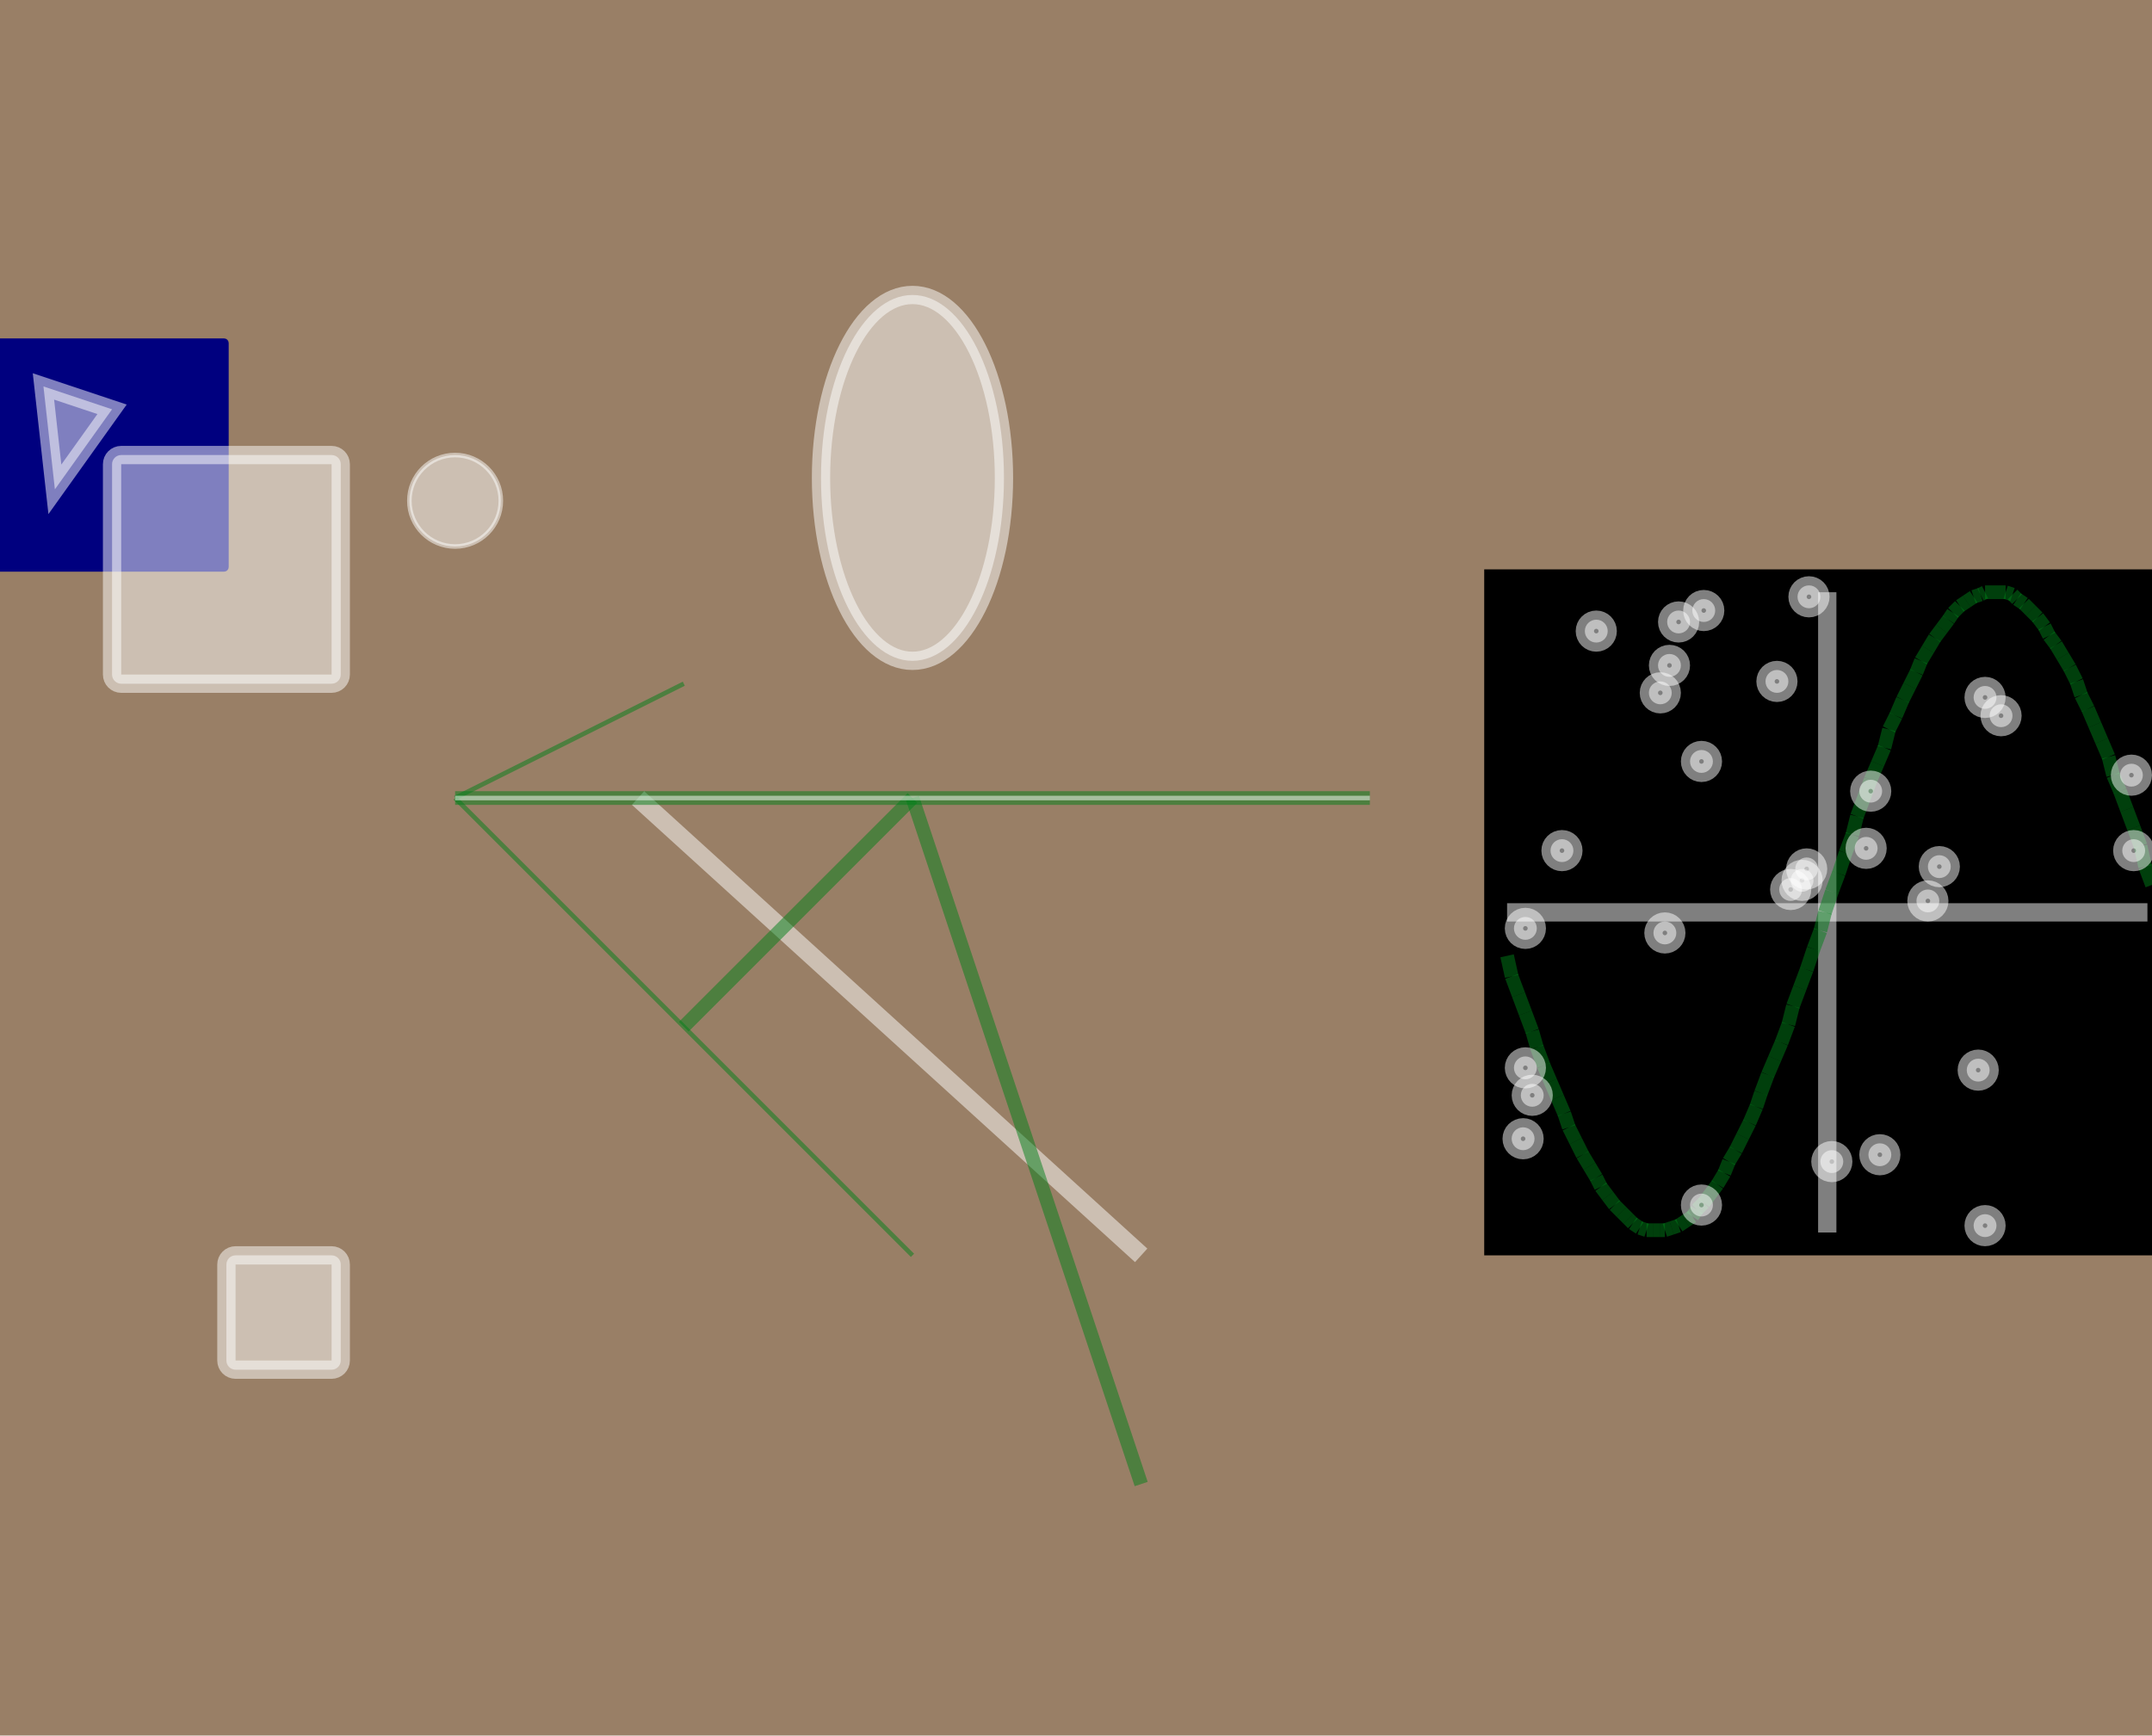
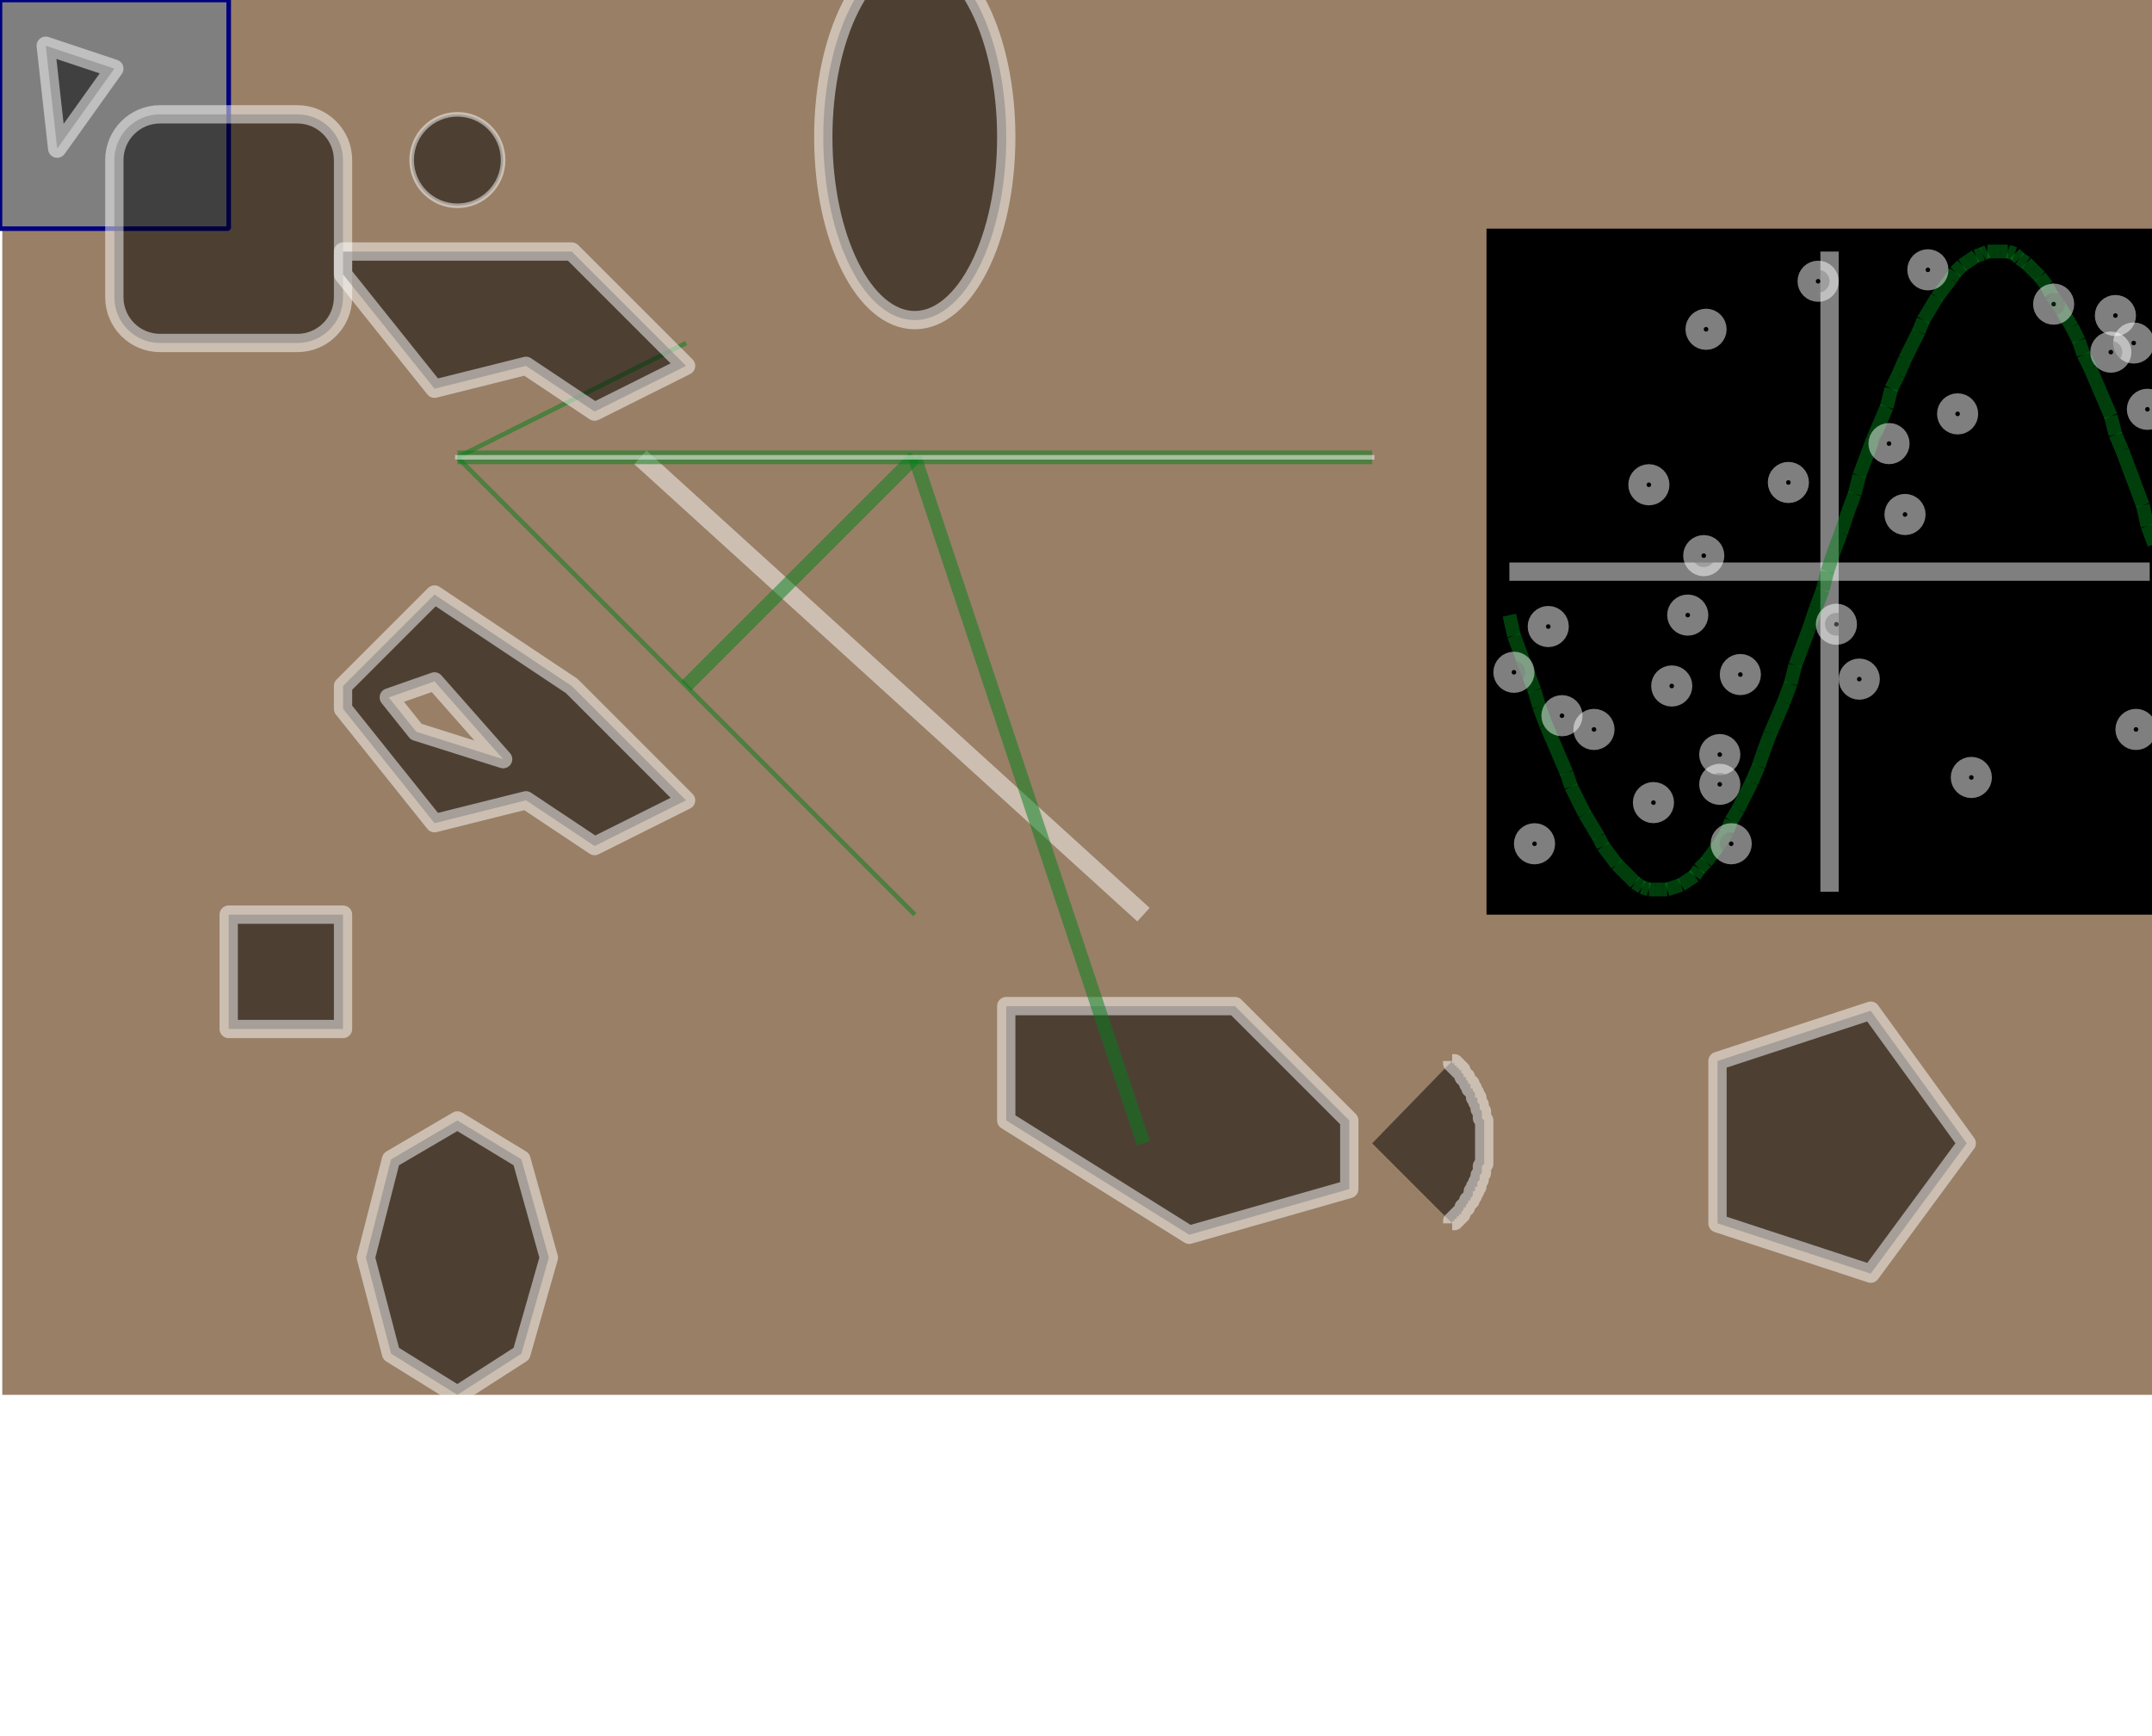
<svg xmlns="http://www.w3.org/2000/svg" width="941px" height="759px" version="1.1">
-   <rect x="0" y="0" width="941" height="759" rx="0" ry="0" fill="#997f66ff" stroke="none" stroke-width="0px" />
-   <rect x="649" y="249" width="300" height="300" rx="0" ry="0" fill="#000000ff" stroke="none" stroke-width="0px" />
-   <line x1="659" y1="399" x2="939" y2="399" stroke="#ffffff7f" stroke-width="8px" />
-   <line x1="799" y1="539" x2="799" y2="259" stroke="#ffffff7f" stroke-width="8px" />
-   <line x1="659" y1="418" x2="661" y2="427" stroke="#007f197f" stroke-width="6px" />
-   <line x1="661" y1="427" x2="664" y2="435" stroke="#007f197f" stroke-width="6px" />
-   <line x1="664" y1="435" x2="667" y2="443" stroke="#007f197f" stroke-width="6px" />
-   <line x1="667" y1="443" x2="670" y2="451" stroke="#007f197f" stroke-width="6px" />
-   <line x1="670" y1="451" x2="672" y2="458" stroke="#007f197f" stroke-width="6px" />
-   <line x1="672" y1="458" x2="675" y2="466" stroke="#007f197f" stroke-width="6px" />
-   <line x1="675" y1="466" x2="678" y2="473" stroke="#007f197f" stroke-width="6px" />
-   <line x1="678" y1="473" x2="681" y2="480" stroke="#007f197f" stroke-width="6px" />
-   <line x1="681" y1="480" x2="684" y2="487" stroke="#007f197f" stroke-width="6px" />
-   <line x1="684" y1="487" x2="686" y2="493" stroke="#007f197f" stroke-width="6px" />
-   <line x1="686" y1="493" x2="689" y2="499" stroke="#007f197f" stroke-width="6px" />
-   <line x1="689" y1="499" x2="692" y2="505" stroke="#007f197f" stroke-width="6px" />
-   <line x1="692" y1="505" x2="695" y2="510" stroke="#007f197f" stroke-width="6px" />
-   <line x1="695" y1="510" x2="698" y2="515" stroke="#007f197f" stroke-width="6px" />
-   <line x1="698" y1="515" x2="700" y2="519" stroke="#007f197f" stroke-width="6px" />
-   <line x1="700" y1="519" x2="703" y2="523" stroke="#007f197f" stroke-width="6px" />
-   <line x1="703" y1="523" x2="706" y2="527" stroke="#007f197f" stroke-width="6px" />
-   <line x1="706" y1="527" x2="709" y2="530" stroke="#007f197f" stroke-width="6px" />
-   <line x1="709" y1="530" x2="712" y2="533" stroke="#007f197f" stroke-width="6px" />
-   <line x1="712" y1="533" x2="714" y2="535" stroke="#007f197f" stroke-width="6px" />
-   <line x1="714" y1="535" x2="717" y2="537" stroke="#007f197f" stroke-width="6px" />
-   <line x1="717" y1="537" x2="720" y2="538" stroke="#007f197f" stroke-width="6px" />
-   <line x1="720" y1="538" x2="723" y2="538" stroke="#007f197f" stroke-width="6px" />
-   <line x1="723" y1="538" x2="726" y2="538" stroke="#007f197f" stroke-width="6px" />
-   <line x1="726" y1="538" x2="728" y2="538" stroke="#007f197f" stroke-width="6px" />
-   <line x1="728" y1="538" x2="731" y2="537" stroke="#007f197f" stroke-width="6px" />
-   <line x1="731" y1="537" x2="734" y2="536" stroke="#007f197f" stroke-width="6px" />
-   <line x1="734" y1="536" x2="737" y2="534" stroke="#007f197f" stroke-width="6px" />
-   <line x1="737" y1="534" x2="740" y2="532" stroke="#007f197f" stroke-width="6px" />
-   <line x1="740" y1="532" x2="742" y2="529" stroke="#007f197f" stroke-width="6px" />
-   <line x1="742" y1="529" x2="745" y2="526" stroke="#007f197f" stroke-width="6px" />
-   <line x1="745" y1="526" x2="748" y2="522" stroke="#007f197f" stroke-width="6px" />
-   <line x1="748" y1="522" x2="751" y2="518" stroke="#007f197f" stroke-width="6px" />
-   <line x1="751" y1="518" x2="754" y2="513" stroke="#007f197f" stroke-width="6px" />
-   <line x1="754" y1="513" x2="756" y2="508" stroke="#007f197f" stroke-width="6px" />
-   <line x1="756" y1="508" x2="759" y2="503" stroke="#007f197f" stroke-width="6px" />
-   <line x1="759" y1="503" x2="762" y2="497" stroke="#007f197f" stroke-width="6px" />
-   <line x1="762" y1="497" x2="765" y2="491" stroke="#007f197f" stroke-width="6px" />
-   <line x1="765" y1="491" x2="768" y2="484" stroke="#007f197f" stroke-width="6px" />
-   <line x1="768" y1="484" x2="770" y2="478" stroke="#007f197f" stroke-width="6px" />
-   <line x1="770" y1="478" x2="773" y2="470" stroke="#007f197f" stroke-width="6px" />
-   <line x1="773" y1="470" x2="776" y2="463" stroke="#007f197f" stroke-width="6px" />
-   <line x1="776" y1="463" x2="779" y2="456" stroke="#007f197f" stroke-width="6px" />
-   <line x1="779" y1="456" x2="782" y2="448" stroke="#007f197f" stroke-width="6px" />
-   <line x1="782" y1="448" x2="784" y2="440" stroke="#007f197f" stroke-width="6px" />
-   <line x1="784" y1="440" x2="787" y2="432" stroke="#007f197f" stroke-width="6px" />
-   <line x1="787" y1="432" x2="790" y2="424" stroke="#007f197f" stroke-width="6px" />
-   <line x1="790" y1="424" x2="793" y2="415" stroke="#007f197f" stroke-width="6px" />
-   <line x1="793" y1="415" x2="796" y2="407" stroke="#007f197f" stroke-width="6px" />
-   <line x1="796" y1="407" x2="798" y2="399" stroke="#007f197f" stroke-width="6px" />
-   <line x1="798" y1="399" x2="801" y2="390" stroke="#007f197f" stroke-width="6px" />
-   <line x1="801" y1="390" x2="804" y2="382" stroke="#007f197f" stroke-width="6px" />
-   <line x1="804" y1="382" x2="807" y2="373" stroke="#007f197f" stroke-width="6px" />
-   <line x1="807" y1="373" x2="810" y2="365" stroke="#007f197f" stroke-width="6px" />
-   <line x1="810" y1="365" x2="812" y2="357" stroke="#007f197f" stroke-width="6px" />
-   <line x1="812" y1="357" x2="815" y2="349" stroke="#007f197f" stroke-width="6px" />
-   <line x1="815" y1="349" x2="818" y2="341" stroke="#007f197f" stroke-width="6px" />
-   <line x1="818" y1="341" x2="821" y2="334" stroke="#007f197f" stroke-width="6px" />
-   <line x1="821" y1="334" x2="824" y2="327" stroke="#007f197f" stroke-width="6px" />
-   <line x1="824" y1="327" x2="826" y2="319" stroke="#007f197f" stroke-width="6px" />
-   <line x1="826" y1="319" x2="829" y2="313" stroke="#007f197f" stroke-width="6px" />
-   <line x1="829" y1="313" x2="832" y2="306" stroke="#007f197f" stroke-width="6px" />
-   <line x1="832" y1="306" x2="835" y2="300" stroke="#007f197f" stroke-width="6px" />
-   <line x1="835" y1="300" x2="838" y2="294" stroke="#007f197f" stroke-width="6px" />
-   <line x1="838" y1="294" x2="840" y2="289" stroke="#007f197f" stroke-width="6px" />
-   <line x1="840" y1="289" x2="843" y2="284" stroke="#007f197f" stroke-width="6px" />
-   <line x1="843" y1="284" x2="846" y2="279" stroke="#007f197f" stroke-width="6px" />
-   <line x1="846" y1="279" x2="849" y2="275" stroke="#007f197f" stroke-width="6px" />
-   <line x1="849" y1="275" x2="852" y2="271" stroke="#007f197f" stroke-width="6px" />
-   <line x1="852" y1="271" x2="854" y2="268" stroke="#007f197f" stroke-width="6px" />
-   <line x1="854" y1="268" x2="857" y2="265" stroke="#007f197f" stroke-width="6px" />
-   <line x1="857" y1="265" x2="860" y2="263" stroke="#007f197f" stroke-width="6px" />
-   <line x1="860" y1="263" x2="863" y2="261" stroke="#007f197f" stroke-width="6px" />
-   <line x1="863" y1="261" x2="866" y2="260" stroke="#007f197f" stroke-width="6px" />
-   <line x1="866" y1="260" x2="868" y2="259" stroke="#007f197f" stroke-width="6px" />
-   <line x1="868" y1="259" x2="871" y2="259" stroke="#007f197f" stroke-width="6px" />
-   <line x1="871" y1="259" x2="874" y2="259" stroke="#007f197f" stroke-width="6px" />
-   <line x1="874" y1="259" x2="877" y2="259" stroke="#007f197f" stroke-width="6px" />
-   <line x1="877" y1="259" x2="880" y2="260" stroke="#007f197f" stroke-width="6px" />
-   <line x1="880" y1="260" x2="882" y2="262" stroke="#007f197f" stroke-width="6px" />
-   <line x1="882" y1="262" x2="885" y2="264" stroke="#007f197f" stroke-width="6px" />
-   <line x1="885" y1="264" x2="888" y2="267" stroke="#007f197f" stroke-width="6px" />
-   <line x1="888" y1="267" x2="891" y2="270" stroke="#007f197f" stroke-width="6px" />
-   <line x1="891" y1="270" x2="894" y2="274" stroke="#007f197f" stroke-width="6px" />
-   <line x1="894" y1="274" x2="896" y2="278" stroke="#007f197f" stroke-width="6px" />
-   <line x1="896" y1="278" x2="899" y2="282" stroke="#007f197f" stroke-width="6px" />
-   <line x1="899" y1="282" x2="902" y2="287" stroke="#007f197f" stroke-width="6px" />
-   <line x1="902" y1="287" x2="905" y2="292" stroke="#007f197f" stroke-width="6px" />
-   <line x1="905" y1="292" x2="908" y2="298" stroke="#007f197f" stroke-width="6px" />
-   <line x1="908" y1="298" x2="910" y2="304" stroke="#007f197f" stroke-width="6px" />
-   <line x1="910" y1="304" x2="913" y2="310" stroke="#007f197f" stroke-width="6px" />
-   <line x1="913" y1="310" x2="916" y2="317" stroke="#007f197f" stroke-width="6px" />
-   <line x1="916" y1="317" x2="919" y2="324" stroke="#007f197f" stroke-width="6px" />
-   <line x1="919" y1="324" x2="922" y2="331" stroke="#007f197f" stroke-width="6px" />
-   <line x1="922" y1="331" x2="924" y2="339" stroke="#007f197f" stroke-width="6px" />
-   <line x1="924" y1="339" x2="927" y2="346" stroke="#007f197f" stroke-width="6px" />
-   <line x1="927" y1="346" x2="930" y2="354" stroke="#007f197f" stroke-width="6px" />
-   <line x1="930" y1="354" x2="933" y2="362" stroke="#007f197f" stroke-width="6px" />
-   <line x1="933" y1="362" x2="936" y2="370" stroke="#007f197f" stroke-width="6px" />
-   <line x1="936" y1="370" x2="938" y2="379" stroke="#007f197f" stroke-width="6px" />
-   <line x1="938" y1="379" x2="941" y2="387" stroke="#007f197f" stroke-width="6px" />
-   <circle cy="467" cx="667" r="5" stroke="#ffffff7f" stroke-width="8px" fill="#ffffff7f" />
-   <circle cy="379" cx="848" r="5" stroke="#ffffff7f" stroke-width="8px" fill="#ffffff7f" />
-   <circle cy="468" cx="865" r="5" stroke="#ffffff7f" stroke-width="8px" fill="#ffffff7f" />
-   <circle cy="505" cx="822" r="5" stroke="#ffffff7f" stroke-width="8px" fill="#ffffff7f" />
-   <circle cy="339" cx="932" r="5" stroke="#ffffff7f" stroke-width="8px" fill="#ffffff7f" />
-   <circle cy="406" cx="667" r="5" stroke="#ffffff7f" stroke-width="8px" fill="#ffffff7f" />
-   <circle cy="498" cx="666" r="5" stroke="#ffffff7f" stroke-width="8px" fill="#ffffff7f" />
-   <circle cy="291" cx="730" r="5" stroke="#ffffff7f" stroke-width="8px" fill="#ffffff7f" />
-   <circle cy="272" cx="734" r="5" stroke="#ffffff7f" stroke-width="8px" fill="#ffffff7f" />
-   <circle cy="298" cx="777" r="5" stroke="#ffffff7f" stroke-width="8px" fill="#ffffff7f" />
-   <circle cy="508" cx="801" r="5" stroke="#ffffff7f" stroke-width="8px" fill="#ffffff7f" />
-   <circle cy="394" cx="843" r="5" stroke="#ffffff7f" stroke-width="8px" fill="#ffffff7f" />
-   <circle cy="267" cx="745" r="5" stroke="#ffffff7f" stroke-width="8px" fill="#ffffff7f" />
-   <circle cy="385" cx="788" r="5" stroke="#ffffff7f" stroke-width="8px" fill="#ffffff7f" />
-   <circle cy="371" cx="816" r="5" stroke="#ffffff7f" stroke-width="8px" fill="#ffffff7f" />
-   <circle cy="305" cx="868" r="5" stroke="#ffffff7f" stroke-width="8px" fill="#ffffff7f" />
-   <circle cy="346" cx="818" r="5" stroke="#ffffff7f" stroke-width="8px" fill="#ffffff7f" />
-   <circle cy="303" cx="726" r="5" stroke="#ffffff7f" stroke-width="8px" fill="#ffffff7f" />
-   <circle cy="372" cx="933" r="5" stroke="#ffffff7f" stroke-width="8px" fill="#ffffff7f" />
-   <circle cy="536" cx="868" r="5" stroke="#ffffff7f" stroke-width="8px" fill="#ffffff7f" />
-   <circle cy="276" cx="698" r="5" stroke="#ffffff7f" stroke-width="8px" fill="#ffffff7f" />
-   <circle cy="479" cx="670" r="5" stroke="#ffffff7f" stroke-width="8px" fill="#ffffff7f" />
-   <circle cy="527" cx="744" r="5" stroke="#ffffff7f" stroke-width="8px" fill="#ffffff7f" />
-   <circle cy="389" cx="783" r="5" stroke="#ffffff7f" stroke-width="8px" fill="#ffffff7f" />
-   <circle cy="261" cx="791" r="5" stroke="#ffffff7f" stroke-width="8px" fill="#ffffff7f" />
-   <circle cy="408" cx="728" r="5" stroke="#ffffff7f" stroke-width="8px" fill="#ffffff7f" />
-   <circle cy="313" cx="875" r="5" stroke="#ffffff7f" stroke-width="8px" fill="#ffffff7f" />
-   <circle cy="372" cx="683" r="5" stroke="#ffffff7f" stroke-width="8px" fill="#ffffff7f" />
-   <circle cy="333" cx="744" r="5" stroke="#ffffff7f" stroke-width="8px" fill="#ffffff7f" />
-   <circle cy="380" cx="790" r="5" stroke="#ffffff7f" stroke-width="8px" fill="#ffffff7f" />
-   <line x1="299" y1="299" x2="199" y2="349" stroke="#007f197f" stroke-width="2px" />
-   <line x1="199" y1="349" x2="399" y2="549" stroke="#007f197f" stroke-width="2px" />
-   <rect x="-1" y="149" width="100" height="100" rx="1" ry="1" fill="#00007fff" stroke="#00007fff" stroke-width="2px" />
-   <rect x="49" y="199" width="100" height="100" rx="4" ry="4" fill="#ffffff7f" stroke="#ffffff7f" stroke-width="8px" />
-   <circle cy="219" cx="199" r="20" stroke="#ffffff7f" stroke-width="2px" fill="#ffffff7f" />
-   <ellipse cx="399" cy="209" rx="40" ry="80" fill="#ffffff7f" stroke="#ffffff7f" stroke-width="8px" />
-   <polygon points="19,169 49,179 24,214 19,169" fill="#ffffff7f" stroke="#ffffff7f" stroke-width="8px" />
-   <rect x="99" y="549" width="50" height="50" rx="4" ry="4" fill="#ffffff7f" stroke="#ffffff7f" stroke-width="8px" />
-   <line x1="279" y1="349" x2="499" y2="549" stroke="#ffffff7f" stroke-width="8px" />
-   <line x1="499" y1="649" x2="399" y2="349" stroke="#007f197f" stroke-width="6px" />
-   <line x1="299" y1="449" x2="399" y2="349" stroke="#007f197f" stroke-width="6px" />
-   <line x1="199" y1="349" x2="599" y2="349" stroke="#007f197f" stroke-width="6px" />
-   <line x1="199" y1="349" x2="599" y2="349" stroke="#ffffff7f" stroke-width="2px" />
+   <rect x="1" y="-149" width="941" height="759" rx="0" ry="0" fill="#997f66ff" stroke="none" stroke-width="0px" stroke-linecap="butt" stroke-linejoin="bevel" />
+   <rect x="650" y="100" width="300" height="300" rx="0" ry="0" fill="#000000ff" stroke="none" stroke-width="0px" stroke-linecap="butt" stroke-linejoin="bevel" />
+   <line x1="660" y1="250" x2="940" y2="250" stroke="#ffffff7f" stroke-width="8px" stroke-linecap="butt" stroke-linejoin="round" />
+   <line x1="800" y1="390" x2="800" y2="110" stroke="#ffffff7f" stroke-width="8px" stroke-linecap="butt" stroke-linejoin="round" />
+   <line x1="660" y1="269" x2="662" y2="278" stroke="#007f197f" stroke-width="6px" stroke-linecap="butt" stroke-linejoin="bevel" />
+   <line x1="662" y1="278" x2="665" y2="286" stroke="#007f197f" stroke-width="6px" stroke-linecap="butt" stroke-linejoin="bevel" />
+   <line x1="665" y1="286" x2="668" y2="294" stroke="#007f197f" stroke-width="6px" stroke-linecap="butt" stroke-linejoin="bevel" />
+   <line x1="668" y1="294" x2="671" y2="302" stroke="#007f197f" stroke-width="6px" stroke-linecap="butt" stroke-linejoin="bevel" />
+   <line x1="671" y1="302" x2="673" y2="309" stroke="#007f197f" stroke-width="6px" stroke-linecap="butt" stroke-linejoin="bevel" />
+   <line x1="673" y1="309" x2="676" y2="317" stroke="#007f197f" stroke-width="6px" stroke-linecap="butt" stroke-linejoin="bevel" />
+   <line x1="676" y1="317" x2="679" y2="324" stroke="#007f197f" stroke-width="6px" stroke-linecap="butt" stroke-linejoin="bevel" />
+   <line x1="679" y1="324" x2="682" y2="331" stroke="#007f197f" stroke-width="6px" stroke-linecap="butt" stroke-linejoin="bevel" />
+   <line x1="682" y1="331" x2="685" y2="338" stroke="#007f197f" stroke-width="6px" stroke-linecap="butt" stroke-linejoin="bevel" />
+   <line x1="685" y1="338" x2="687" y2="344" stroke="#007f197f" stroke-width="6px" stroke-linecap="butt" stroke-linejoin="bevel" />
+   <line x1="687" y1="344" x2="690" y2="350" stroke="#007f197f" stroke-width="6px" stroke-linecap="butt" stroke-linejoin="bevel" />
+   <line x1="690" y1="350" x2="693" y2="356" stroke="#007f197f" stroke-width="6px" stroke-linecap="butt" stroke-linejoin="bevel" />
+   <line x1="693" y1="356" x2="696" y2="361" stroke="#007f197f" stroke-width="6px" stroke-linecap="butt" stroke-linejoin="bevel" />
+   <line x1="696" y1="361" x2="699" y2="366" stroke="#007f197f" stroke-width="6px" stroke-linecap="butt" stroke-linejoin="bevel" />
+   <line x1="699" y1="366" x2="701" y2="370" stroke="#007f197f" stroke-width="6px" stroke-linecap="butt" stroke-linejoin="bevel" />
+   <line x1="701" y1="370" x2="704" y2="374" stroke="#007f197f" stroke-width="6px" stroke-linecap="butt" stroke-linejoin="bevel" />
+   <line x1="704" y1="374" x2="707" y2="378" stroke="#007f197f" stroke-width="6px" stroke-linecap="butt" stroke-linejoin="bevel" />
+   <line x1="707" y1="378" x2="710" y2="381" stroke="#007f197f" stroke-width="6px" stroke-linecap="butt" stroke-linejoin="bevel" />
+   <line x1="710" y1="381" x2="713" y2="384" stroke="#007f197f" stroke-width="6px" stroke-linecap="butt" stroke-linejoin="bevel" />
+   <line x1="713" y1="384" x2="715" y2="386" stroke="#007f197f" stroke-width="6px" stroke-linecap="butt" stroke-linejoin="bevel" />
+   <line x1="715" y1="386" x2="718" y2="388" stroke="#007f197f" stroke-width="6px" stroke-linecap="butt" stroke-linejoin="bevel" />
+   <line x1="718" y1="388" x2="721" y2="389" stroke="#007f197f" stroke-width="6px" stroke-linecap="butt" stroke-linejoin="bevel" />
+   <line x1="721" y1="389" x2="724" y2="389" stroke="#007f197f" stroke-width="6px" stroke-linecap="butt" stroke-linejoin="bevel" />
+   <line x1="724" y1="389" x2="727" y2="389" stroke="#007f197f" stroke-width="6px" stroke-linecap="butt" stroke-linejoin="bevel" />
+   <line x1="727" y1="389" x2="729" y2="389" stroke="#007f197f" stroke-width="6px" stroke-linecap="butt" stroke-linejoin="bevel" />
+   <line x1="729" y1="389" x2="732" y2="388" stroke="#007f197f" stroke-width="6px" stroke-linecap="butt" stroke-linejoin="bevel" />
+   <line x1="732" y1="388" x2="735" y2="387" stroke="#007f197f" stroke-width="6px" stroke-linecap="butt" stroke-linejoin="bevel" />
+   <line x1="735" y1="387" x2="738" y2="385" stroke="#007f197f" stroke-width="6px" stroke-linecap="butt" stroke-linejoin="bevel" />
+   <line x1="738" y1="385" x2="741" y2="383" stroke="#007f197f" stroke-width="6px" stroke-linecap="butt" stroke-linejoin="bevel" />
+   <line x1="741" y1="383" x2="743" y2="380" stroke="#007f197f" stroke-width="6px" stroke-linecap="butt" stroke-linejoin="bevel" />
+   <line x1="743" y1="380" x2="746" y2="377" stroke="#007f197f" stroke-width="6px" stroke-linecap="butt" stroke-linejoin="bevel" />
+   <line x1="746" y1="377" x2="749" y2="373" stroke="#007f197f" stroke-width="6px" stroke-linecap="butt" stroke-linejoin="bevel" />
+   <line x1="749" y1="373" x2="752" y2="369" stroke="#007f197f" stroke-width="6px" stroke-linecap="butt" stroke-linejoin="bevel" />
+   <line x1="752" y1="369" x2="755" y2="364" stroke="#007f197f" stroke-width="6px" stroke-linecap="butt" stroke-linejoin="bevel" />
+   <line x1="755" y1="364" x2="757" y2="359" stroke="#007f197f" stroke-width="6px" stroke-linecap="butt" stroke-linejoin="bevel" />
+   <line x1="757" y1="359" x2="760" y2="354" stroke="#007f197f" stroke-width="6px" stroke-linecap="butt" stroke-linejoin="bevel" />
+   <line x1="760" y1="354" x2="763" y2="348" stroke="#007f197f" stroke-width="6px" stroke-linecap="butt" stroke-linejoin="bevel" />
+   <line x1="763" y1="348" x2="766" y2="342" stroke="#007f197f" stroke-width="6px" stroke-linecap="butt" stroke-linejoin="bevel" />
+   <line x1="766" y1="342" x2="769" y2="335" stroke="#007f197f" stroke-width="6px" stroke-linecap="butt" stroke-linejoin="bevel" />
+   <line x1="769" y1="335" x2="771" y2="329" stroke="#007f197f" stroke-width="6px" stroke-linecap="butt" stroke-linejoin="bevel" />
+   <line x1="771" y1="329" x2="774" y2="321" stroke="#007f197f" stroke-width="6px" stroke-linecap="butt" stroke-linejoin="bevel" />
+   <line x1="774" y1="321" x2="777" y2="314" stroke="#007f197f" stroke-width="6px" stroke-linecap="butt" stroke-linejoin="bevel" />
+   <line x1="777" y1="314" x2="780" y2="307" stroke="#007f197f" stroke-width="6px" stroke-linecap="butt" stroke-linejoin="bevel" />
+   <line x1="780" y1="307" x2="783" y2="299" stroke="#007f197f" stroke-width="6px" stroke-linecap="butt" stroke-linejoin="bevel" />
+   <line x1="783" y1="299" x2="785" y2="291" stroke="#007f197f" stroke-width="6px" stroke-linecap="butt" stroke-linejoin="bevel" />
+   <line x1="785" y1="291" x2="788" y2="283" stroke="#007f197f" stroke-width="6px" stroke-linecap="butt" stroke-linejoin="bevel" />
+   <line x1="788" y1="283" x2="791" y2="275" stroke="#007f197f" stroke-width="6px" stroke-linecap="butt" stroke-linejoin="bevel" />
+   <line x1="791" y1="275" x2="794" y2="266" stroke="#007f197f" stroke-width="6px" stroke-linecap="butt" stroke-linejoin="bevel" />
+   <line x1="794" y1="266" x2="797" y2="258" stroke="#007f197f" stroke-width="6px" stroke-linecap="butt" stroke-linejoin="bevel" />
+   <line x1="797" y1="258" x2="799" y2="250" stroke="#007f197f" stroke-width="6px" stroke-linecap="butt" stroke-linejoin="bevel" />
+   <line x1="799" y1="250" x2="802" y2="241" stroke="#007f197f" stroke-width="6px" stroke-linecap="butt" stroke-linejoin="bevel" />
+   <line x1="802" y1="241" x2="805" y2="233" stroke="#007f197f" stroke-width="6px" stroke-linecap="butt" stroke-linejoin="bevel" />
+   <line x1="805" y1="233" x2="808" y2="224" stroke="#007f197f" stroke-width="6px" stroke-linecap="butt" stroke-linejoin="bevel" />
+   <line x1="808" y1="224" x2="811" y2="216" stroke="#007f197f" stroke-width="6px" stroke-linecap="butt" stroke-linejoin="bevel" />
+   <line x1="811" y1="216" x2="813" y2="208" stroke="#007f197f" stroke-width="6px" stroke-linecap="butt" stroke-linejoin="bevel" />
+   <line x1="813" y1="208" x2="816" y2="200" stroke="#007f197f" stroke-width="6px" stroke-linecap="butt" stroke-linejoin="bevel" />
+   <line x1="816" y1="200" x2="819" y2="192" stroke="#007f197f" stroke-width="6px" stroke-linecap="butt" stroke-linejoin="bevel" />
+   <line x1="819" y1="192" x2="822" y2="185" stroke="#007f197f" stroke-width="6px" stroke-linecap="butt" stroke-linejoin="bevel" />
+   <line x1="822" y1="185" x2="825" y2="178" stroke="#007f197f" stroke-width="6px" stroke-linecap="butt" stroke-linejoin="bevel" />
+   <line x1="825" y1="178" x2="827" y2="170" stroke="#007f197f" stroke-width="6px" stroke-linecap="butt" stroke-linejoin="bevel" />
+   <line x1="827" y1="170" x2="830" y2="164" stroke="#007f197f" stroke-width="6px" stroke-linecap="butt" stroke-linejoin="bevel" />
+   <line x1="830" y1="164" x2="833" y2="157" stroke="#007f197f" stroke-width="6px" stroke-linecap="butt" stroke-linejoin="bevel" />
+   <line x1="833" y1="157" x2="836" y2="151" stroke="#007f197f" stroke-width="6px" stroke-linecap="butt" stroke-linejoin="bevel" />
+   <line x1="836" y1="151" x2="839" y2="145" stroke="#007f197f" stroke-width="6px" stroke-linecap="butt" stroke-linejoin="bevel" />
+   <line x1="839" y1="145" x2="841" y2="140" stroke="#007f197f" stroke-width="6px" stroke-linecap="butt" stroke-linejoin="bevel" />
+   <line x1="841" y1="140" x2="844" y2="135" stroke="#007f197f" stroke-width="6px" stroke-linecap="butt" stroke-linejoin="bevel" />
+   <line x1="844" y1="135" x2="847" y2="130" stroke="#007f197f" stroke-width="6px" stroke-linecap="butt" stroke-linejoin="bevel" />
+   <line x1="847" y1="130" x2="850" y2="126" stroke="#007f197f" stroke-width="6px" stroke-linecap="butt" stroke-linejoin="bevel" />
+   <line x1="850" y1="126" x2="853" y2="122" stroke="#007f197f" stroke-width="6px" stroke-linecap="butt" stroke-linejoin="bevel" />
+   <line x1="853" y1="122" x2="855" y2="119" stroke="#007f197f" stroke-width="6px" stroke-linecap="butt" stroke-linejoin="bevel" />
+   <line x1="855" y1="119" x2="858" y2="116" stroke="#007f197f" stroke-width="6px" stroke-linecap="butt" stroke-linejoin="bevel" />
+   <line x1="858" y1="116" x2="861" y2="114" stroke="#007f197f" stroke-width="6px" stroke-linecap="butt" stroke-linejoin="bevel" />
+   <line x1="861" y1="114" x2="864" y2="112" stroke="#007f197f" stroke-width="6px" stroke-linecap="butt" stroke-linejoin="bevel" />
+   <line x1="864" y1="112" x2="867" y2="111" stroke="#007f197f" stroke-width="6px" stroke-linecap="butt" stroke-linejoin="bevel" />
+   <line x1="867" y1="111" x2="869" y2="110" stroke="#007f197f" stroke-width="6px" stroke-linecap="butt" stroke-linejoin="bevel" />
+   <line x1="869" y1="110" x2="872" y2="110" stroke="#007f197f" stroke-width="6px" stroke-linecap="butt" stroke-linejoin="bevel" />
+   <line x1="872" y1="110" x2="875" y2="110" stroke="#007f197f" stroke-width="6px" stroke-linecap="butt" stroke-linejoin="bevel" />
+   <line x1="875" y1="110" x2="878" y2="110" stroke="#007f197f" stroke-width="6px" stroke-linecap="butt" stroke-linejoin="bevel" />
+   <line x1="878" y1="110" x2="881" y2="111" stroke="#007f197f" stroke-width="6px" stroke-linecap="butt" stroke-linejoin="bevel" />
+   <line x1="881" y1="111" x2="883" y2="113" stroke="#007f197f" stroke-width="6px" stroke-linecap="butt" stroke-linejoin="bevel" />
+   <line x1="883" y1="113" x2="886" y2="115" stroke="#007f197f" stroke-width="6px" stroke-linecap="butt" stroke-linejoin="bevel" />
+   <line x1="886" y1="115" x2="889" y2="118" stroke="#007f197f" stroke-width="6px" stroke-linecap="butt" stroke-linejoin="bevel" />
+   <line x1="889" y1="118" x2="892" y2="121" stroke="#007f197f" stroke-width="6px" stroke-linecap="butt" stroke-linejoin="bevel" />
+   <line x1="892" y1="121" x2="895" y2="125" stroke="#007f197f" stroke-width="6px" stroke-linecap="butt" stroke-linejoin="bevel" />
+   <line x1="895" y1="125" x2="897" y2="129" stroke="#007f197f" stroke-width="6px" stroke-linecap="butt" stroke-linejoin="bevel" />
+   <line x1="897" y1="129" x2="900" y2="133" stroke="#007f197f" stroke-width="6px" stroke-linecap="butt" stroke-linejoin="bevel" />
+   <line x1="900" y1="133" x2="903" y2="138" stroke="#007f197f" stroke-width="6px" stroke-linecap="butt" stroke-linejoin="bevel" />
+   <line x1="903" y1="138" x2="906" y2="143" stroke="#007f197f" stroke-width="6px" stroke-linecap="butt" stroke-linejoin="bevel" />
+   <line x1="906" y1="143" x2="909" y2="149" stroke="#007f197f" stroke-width="6px" stroke-linecap="butt" stroke-linejoin="bevel" />
+   <line x1="909" y1="149" x2="911" y2="155" stroke="#007f197f" stroke-width="6px" stroke-linecap="butt" stroke-linejoin="bevel" />
+   <line x1="911" y1="155" x2="914" y2="161" stroke="#007f197f" stroke-width="6px" stroke-linecap="butt" stroke-linejoin="bevel" />
+   <line x1="914" y1="161" x2="917" y2="168" stroke="#007f197f" stroke-width="6px" stroke-linecap="butt" stroke-linejoin="bevel" />
+   <line x1="917" y1="168" x2="920" y2="175" stroke="#007f197f" stroke-width="6px" stroke-linecap="butt" stroke-linejoin="bevel" />
+   <line x1="920" y1="175" x2="923" y2="182" stroke="#007f197f" stroke-width="6px" stroke-linecap="butt" stroke-linejoin="bevel" />
+   <line x1="923" y1="182" x2="925" y2="190" stroke="#007f197f" stroke-width="6px" stroke-linecap="butt" stroke-linejoin="bevel" />
+   <line x1="925" y1="190" x2="928" y2="197" stroke="#007f197f" stroke-width="6px" stroke-linecap="butt" stroke-linejoin="bevel" />
+   <line x1="928" y1="197" x2="931" y2="205" stroke="#007f197f" stroke-width="6px" stroke-linecap="butt" stroke-linejoin="bevel" />
+   <line x1="931" y1="205" x2="934" y2="213" stroke="#007f197f" stroke-width="6px" stroke-linecap="butt" stroke-linejoin="bevel" />
+   <line x1="934" y1="213" x2="937" y2="221" stroke="#007f197f" stroke-width="6px" stroke-linecap="butt" stroke-linejoin="bevel" />
+   <line x1="937" y1="221" x2="939" y2="230" stroke="#007f197f" stroke-width="6px" stroke-linecap="butt" stroke-linejoin="bevel" />
+   <line x1="939" y1="230" x2="942" y2="238" stroke="#007f197f" stroke-width="6px" stroke-linecap="butt" stroke-linejoin="bevel" />
+   <circle cx="939" cy="179" r="5" stroke="#ffffff7f" stroke-width="8px" stroke-linecap="butt" stroke-linejoin="round" fill="#0000007f" />
+   <circle cx="721" cy="212" r="5" stroke="#ffffff7f" stroke-width="8px" stroke-linecap="butt" stroke-linejoin="round" fill="#0000007f" />
+   <circle cx="738" cy="269" r="5" stroke="#ffffff7f" stroke-width="8px" stroke-linecap="butt" stroke-linejoin="round" fill="#0000007f" />
+   <circle cx="813" cy="297" r="5" stroke="#ffffff7f" stroke-width="8px" stroke-linecap="butt" stroke-linejoin="round" fill="#0000007f" />
+   <circle cx="933" cy="150" r="5" stroke="#ffffff7f" stroke-width="8px" stroke-linecap="butt" stroke-linejoin="round" fill="#0000007f" />
+   <circle cx="782" cy="211" r="5" stroke="#ffffff7f" stroke-width="8px" stroke-linecap="butt" stroke-linejoin="round" fill="#0000007f" />
+   <circle cx="697" cy="319" r="5" stroke="#ffffff7f" stroke-width="8px" stroke-linecap="butt" stroke-linejoin="round" fill="#0000007f" />
+   <circle cx="898" cy="133" r="5" stroke="#ffffff7f" stroke-width="8px" stroke-linecap="butt" stroke-linejoin="round" fill="#0000007f" />
+   <circle cx="746" cy="144" r="5" stroke="#ffffff7f" stroke-width="8px" stroke-linecap="butt" stroke-linejoin="round" fill="#0000007f" />
+   <circle cx="862" cy="340" r="5" stroke="#ffffff7f" stroke-width="8px" stroke-linecap="butt" stroke-linejoin="round" fill="#0000007f" />
+   <circle cx="925" cy="138" r="5" stroke="#ffffff7f" stroke-width="8px" stroke-linecap="butt" stroke-linejoin="round" fill="#0000007f" />
+   <circle cx="683" cy="313" r="5" stroke="#ffffff7f" stroke-width="8px" stroke-linecap="butt" stroke-linejoin="round" fill="#0000007f" />
+   <circle cx="923" cy="154" r="5" stroke="#ffffff7f" stroke-width="8px" stroke-linecap="butt" stroke-linejoin="round" fill="#0000007f" />
+   <circle cx="757" cy="369" r="5" stroke="#ffffff7f" stroke-width="8px" stroke-linecap="butt" stroke-linejoin="round" fill="#0000007f" />
+   <circle cx="843" cy="118" r="5" stroke="#ffffff7f" stroke-width="8px" stroke-linecap="butt" stroke-linejoin="round" fill="#0000007f" />
+   <circle cx="662" cy="294" r="5" stroke="#ffffff7f" stroke-width="8px" stroke-linecap="butt" stroke-linejoin="round" fill="#0000007f" />
+   <circle cx="826" cy="194" r="5" stroke="#ffffff7f" stroke-width="8px" stroke-linecap="butt" stroke-linejoin="round" fill="#0000007f" />
+   <circle cx="671" cy="369" r="5" stroke="#ffffff7f" stroke-width="8px" stroke-linecap="butt" stroke-linejoin="round" fill="#0000007f" />
+   <circle cx="761" cy="295" r="5" stroke="#ffffff7f" stroke-width="8px" stroke-linecap="butt" stroke-linejoin="round" fill="#0000007f" />
+   <circle cx="752" cy="330" r="5" stroke="#ffffff7f" stroke-width="8px" stroke-linecap="butt" stroke-linejoin="round" fill="#0000007f" />
+   <circle cx="752" cy="343" r="5" stroke="#ffffff7f" stroke-width="8px" stroke-linecap="butt" stroke-linejoin="round" fill="#0000007f" />
+   <circle cx="795" cy="123" r="5" stroke="#ffffff7f" stroke-width="8px" stroke-linecap="butt" stroke-linejoin="round" fill="#0000007f" />
+   <circle cx="833" cy="225" r="5" stroke="#ffffff7f" stroke-width="8px" stroke-linecap="butt" stroke-linejoin="round" fill="#0000007f" />
+   <circle cx="677" cy="274" r="5" stroke="#ffffff7f" stroke-width="8px" stroke-linecap="butt" stroke-linejoin="round" fill="#0000007f" />
+   <circle cx="803" cy="273" r="5" stroke="#ffffff7f" stroke-width="8px" stroke-linecap="butt" stroke-linejoin="round" fill="#0000007f" />
+   <circle cx="856" cy="181" r="5" stroke="#ffffff7f" stroke-width="8px" stroke-linecap="butt" stroke-linejoin="round" fill="#0000007f" />
+   <circle cx="723" cy="351" r="5" stroke="#ffffff7f" stroke-width="8px" stroke-linecap="butt" stroke-linejoin="round" fill="#0000007f" />
+   <circle cx="745" cy="243" r="5" stroke="#ffffff7f" stroke-width="8px" stroke-linecap="butt" stroke-linejoin="round" fill="#0000007f" />
+   <circle cx="934" cy="319" r="5" stroke="#ffffff7f" stroke-width="8px" stroke-linecap="butt" stroke-linejoin="round" fill="#0000007f" />
+   <circle cx="731" cy="300" r="5" stroke="#ffffff7f" stroke-width="8px" stroke-linecap="butt" stroke-linejoin="round" fill="#0000007f" />
+   <line x1="300" y1="150" x2="200" y2="200" stroke="#007f197f" stroke-width="2px" stroke-linecap="butt" stroke-linejoin="bevel" />
+   <line x1="200" y1="200" x2="400" y2="400" stroke="#007f197f" stroke-width="2px" stroke-linecap="butt" stroke-linejoin="bevel" />
+   <rect x="0" y="0" width="100" height="100" rx="0" ry="0" fill="#7f7f7fff" stroke="#00007fff" stroke-width="2px" stroke-linecap="butt" stroke-linejoin="bevel" />
+   <rect x="50" y="50" width="100" height="100" rx="20" ry="20" fill="#0000007f" stroke="#ffffff7f" stroke-width="8px" stroke-linecap="butt" stroke-linejoin="round" />
+   <circle cx="200" cy="70" r="20" stroke="#ffffff7f" stroke-width="2px" stroke-linecap="square" stroke-linejoin="bevel" fill="#0000007f" />
+   <ellipse cx="400" cy="60" rx="40" ry="80" fill="#0000007f" stroke="#ffffff7f" stroke-width="8px" stroke-linecap="butt" stroke-linejoin="round" />
+   <polygon points="600,500 635,464 635,464 635,465 636,465 636,465 636,466 637,466 637,466 637,466 637,467 638,467 638,467 638,468 638,468 639,468 639,469 639,469 639,469 640,470 640,470 640,470 640,471 640,471 641,471 641,472 641,472 641,472 642,473 642,473 642,473 642,474 642,474 643,474 643,475 643,475 643,475 643,476 644,476 644,476 644,477 644,477 644,477 645,478 645,478 645,479 645,479 645,479 645,480 646,480 646,480 646,481 646,481 646,481 646,482 646,482 647,483 647,483 647,483 647,484 647,484 647,484 647,485 647,485 648,486 648,486 648,486 648,487 648,487 648,488 648,488 648,488 648,489 648,489 648,489 649,490 649,490 649,491 649,491 649,491 649,492 649,492 649,493 649,493 649,493 649,494 649,494 649,495 649,495 649,495 649,496 649,496 649,497 649,497 649,497 649,498 649,498 649,499 649,499 649,499 649,500 649,500 649,501 649,501 649,501 649,502 649,502 649,503 649,503 649,503 649,504 649,504 649,505 649,505 649,505 649,506 649,506 649,507 649,507 649,507 649,508 649,508 649,509 649,509 649,509 648,510 648,510 648,511 648,511 648,511 648,512 648,512 648,512 648,513 648,513 647,514 647,514 647,514 647,515 647,515 647,516 647,516 647,516 646,517 646,517 646,517 646,518 646,518 646,519 646,519 645,519 645,520 645,520 645,520 645,521 645,521 644,521 644,522 644,522 644,523 644,523 644,523 643,524 643,524 643,524 643,525 643,525 642,525 642,526 642,526 642,526 641,527 641,527 641,527 641,528 641,528 640,528 640,529 640,529 640,529 639,530 639,530 639,530 639,531 638,531 638,531 638,532 638,532 637,532 637,532 637,533 637,533 636,533 636,534 636,534 636,534 635,534 635,535 635,535 " fill="#0000007f" stroke="#ffffff7f" stroke-width="0px" stroke-linecap="butt" stroke-linejoin="round" />
+   <polyline points="635,464 635,464 635,465 636,465 636,465 636,466 637,466 637,466 637,466 637,467 638,467 638,467 638,468 638,468 639,468 639,469 639,469 639,469 640,470 640,470 640,470 640,471 640,471 641,471 641,472 641,472 641,472 642,473 642,473 642,473 642,474 642,474 643,474 643,475 643,475 643,475 643,476 644,476 644,476 644,477 644,477 644,477 645,478 645,478 645,479 645,479 645,479 645,480 646,480 646,480 646,481 646,481 646,481 646,482 646,482 647,483 647,483 647,483 647,484 647,484 647,484 647,485 647,485 648,486 648,486 648,486 648,487 648,487 648,488 648,488 648,488 648,489 648,489 648,489 649,490 649,490 649,491 649,491 649,491 649,492 649,492 649,493 649,493 649,493 649,494 649,494 649,495 649,495 649,495 649,496 649,496 649,497 649,497 649,497 649,498 649,498 649,499 649,499 649,499 649,500 649,500 649,501 649,501 649,501 649,502 649,502 649,503 649,503 649,503 649,504 649,504 649,505 649,505 649,505 649,506 649,506 649,507 649,507 649,507 649,508 649,508 649,509 649,509 649,509 648,510 648,510 648,511 648,511 648,511 648,512 648,512 648,512 648,513 648,513 647,514 647,514 647,514 647,515 647,515 647,516 647,516 647,516 646,517 646,517 646,517 646,518 646,518 646,519 646,519 645,519 645,520 645,520 645,520 645,521 645,521 644,521 644,522 644,522 644,523 644,523 644,523 643,524 643,524 643,524 643,525 643,525 642,525 642,526 642,526 642,526 641,527 641,527 641,527 641,528 641,528 640,528 640,529 640,529 640,529 639,530 639,530 639,530 639,531 638,531 638,531 638,532 638,532 637,532 637,532 637,533 637,533 636,533 636,534 636,534 636,534 635,534 635,535 635,535 " fill="none" stroke="#ffffff7f" stroke-width="8px" stroke-linecap="butt" stroke-linejoin="round" />
+   <polygon points="20,20 50,30 25,65 20,20" fill="#0000007f" stroke="#ffffff7f" stroke-width="8px" stroke-linecap="butt" stroke-linejoin="round" />
+   <rect x="100" y="400" width="50" height="50" rx="0" ry="0" fill="#0000007f" stroke="#ffffff7f" stroke-width="8px" stroke-linecap="butt" stroke-linejoin="round" />
+   <line x1="280" y1="200" x2="500" y2="400" stroke="#ffffff7f" stroke-width="8px" stroke-linecap="butt" stroke-linejoin="round" />
+   <path d="M 150,110 L 250,110 L 300,160 L 260,180 L 230,160 L 190,170 L 150,120 Z " fill="#0000007f" stroke="#ffffff7f" stroke-width="8px" stroke-linecap="butt" stroke-linejoin="round" />
+   <path d="M 150,300 L 190,260 L 250,300 L 300,350 L 260,370 L 230,350 L 190,360 L 150,310 Z M 170,305 L 182,320 L 220,332 L 190,298 Z " fill="#0000007f" stroke="#ffffff7f" stroke-width="8px" stroke-linecap="butt" stroke-linejoin="round" />
+   <polygon points="440,440 540,440 590,490 590,520 520,540 440,490  440,440" fill="#0000007f" stroke="#ffffff7f" stroke-width="8px" stroke-linecap="butt" stroke-linejoin="round" />
+   <polygon points="860,500 818,557 751,535 751,464 818,442 860,500 " fill="#0000007f" stroke="#ffffff7f" stroke-width="8px" stroke-linecap="butt" stroke-linejoin="round" />
+   <polygon points="240,550 228,592 200,610 171,592 160,550 171,507 200,490 228,507 240,550 " fill="#0000007f" stroke="#ffffff7f" stroke-width="8px" stroke-linecap="butt" stroke-linejoin="round" />
+   <line x1="500" y1="500" x2="400" y2="200" stroke="#007f197f" stroke-width="6px" stroke-linecap="butt" stroke-linejoin="bevel" />
+   <line x1="300" y1="300" x2="400" y2="200" stroke="#007f197f" stroke-width="6px" stroke-linecap="butt" stroke-linejoin="bevel" />
+   <line x1="200" y1="200" x2="600" y2="200" stroke="#007f197f" stroke-width="6px" stroke-linecap="butt" stroke-linejoin="bevel" />
+   <line x1="200" y1="200" x2="600" y2="200" stroke="#ffffff7f" stroke-width="2px" stroke-linecap="square" stroke-linejoin="bevel" />
</svg>
